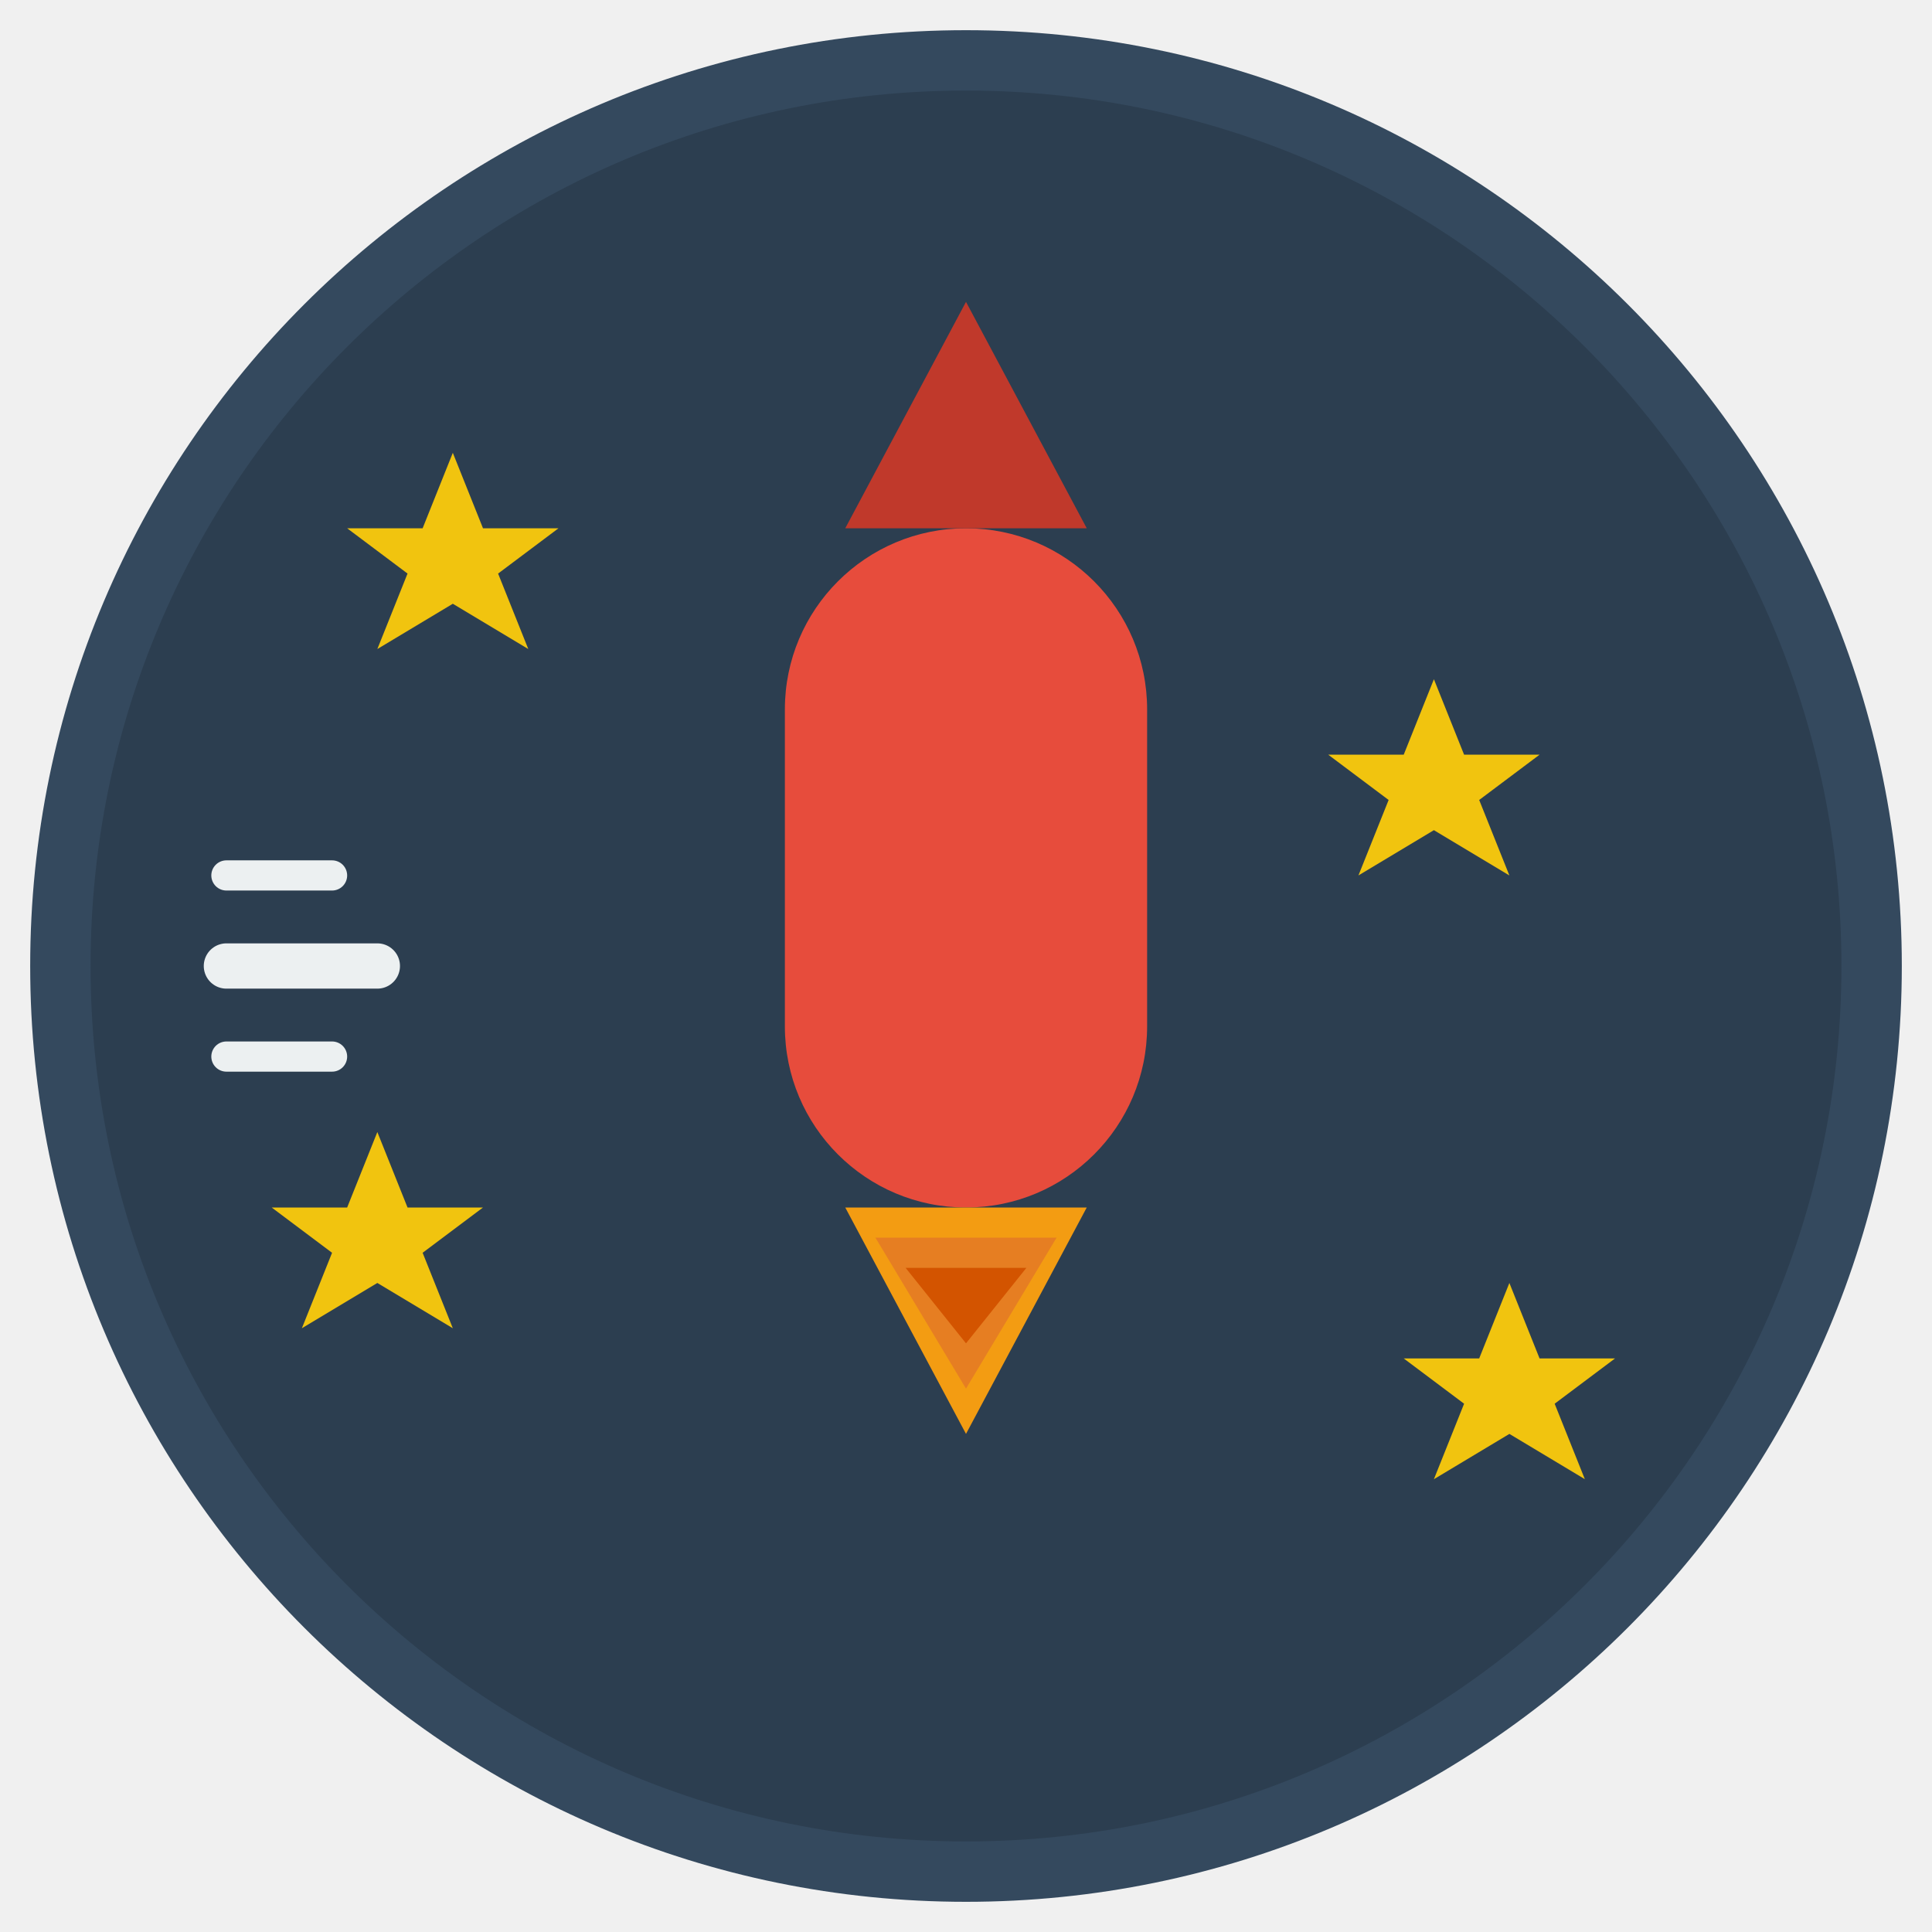
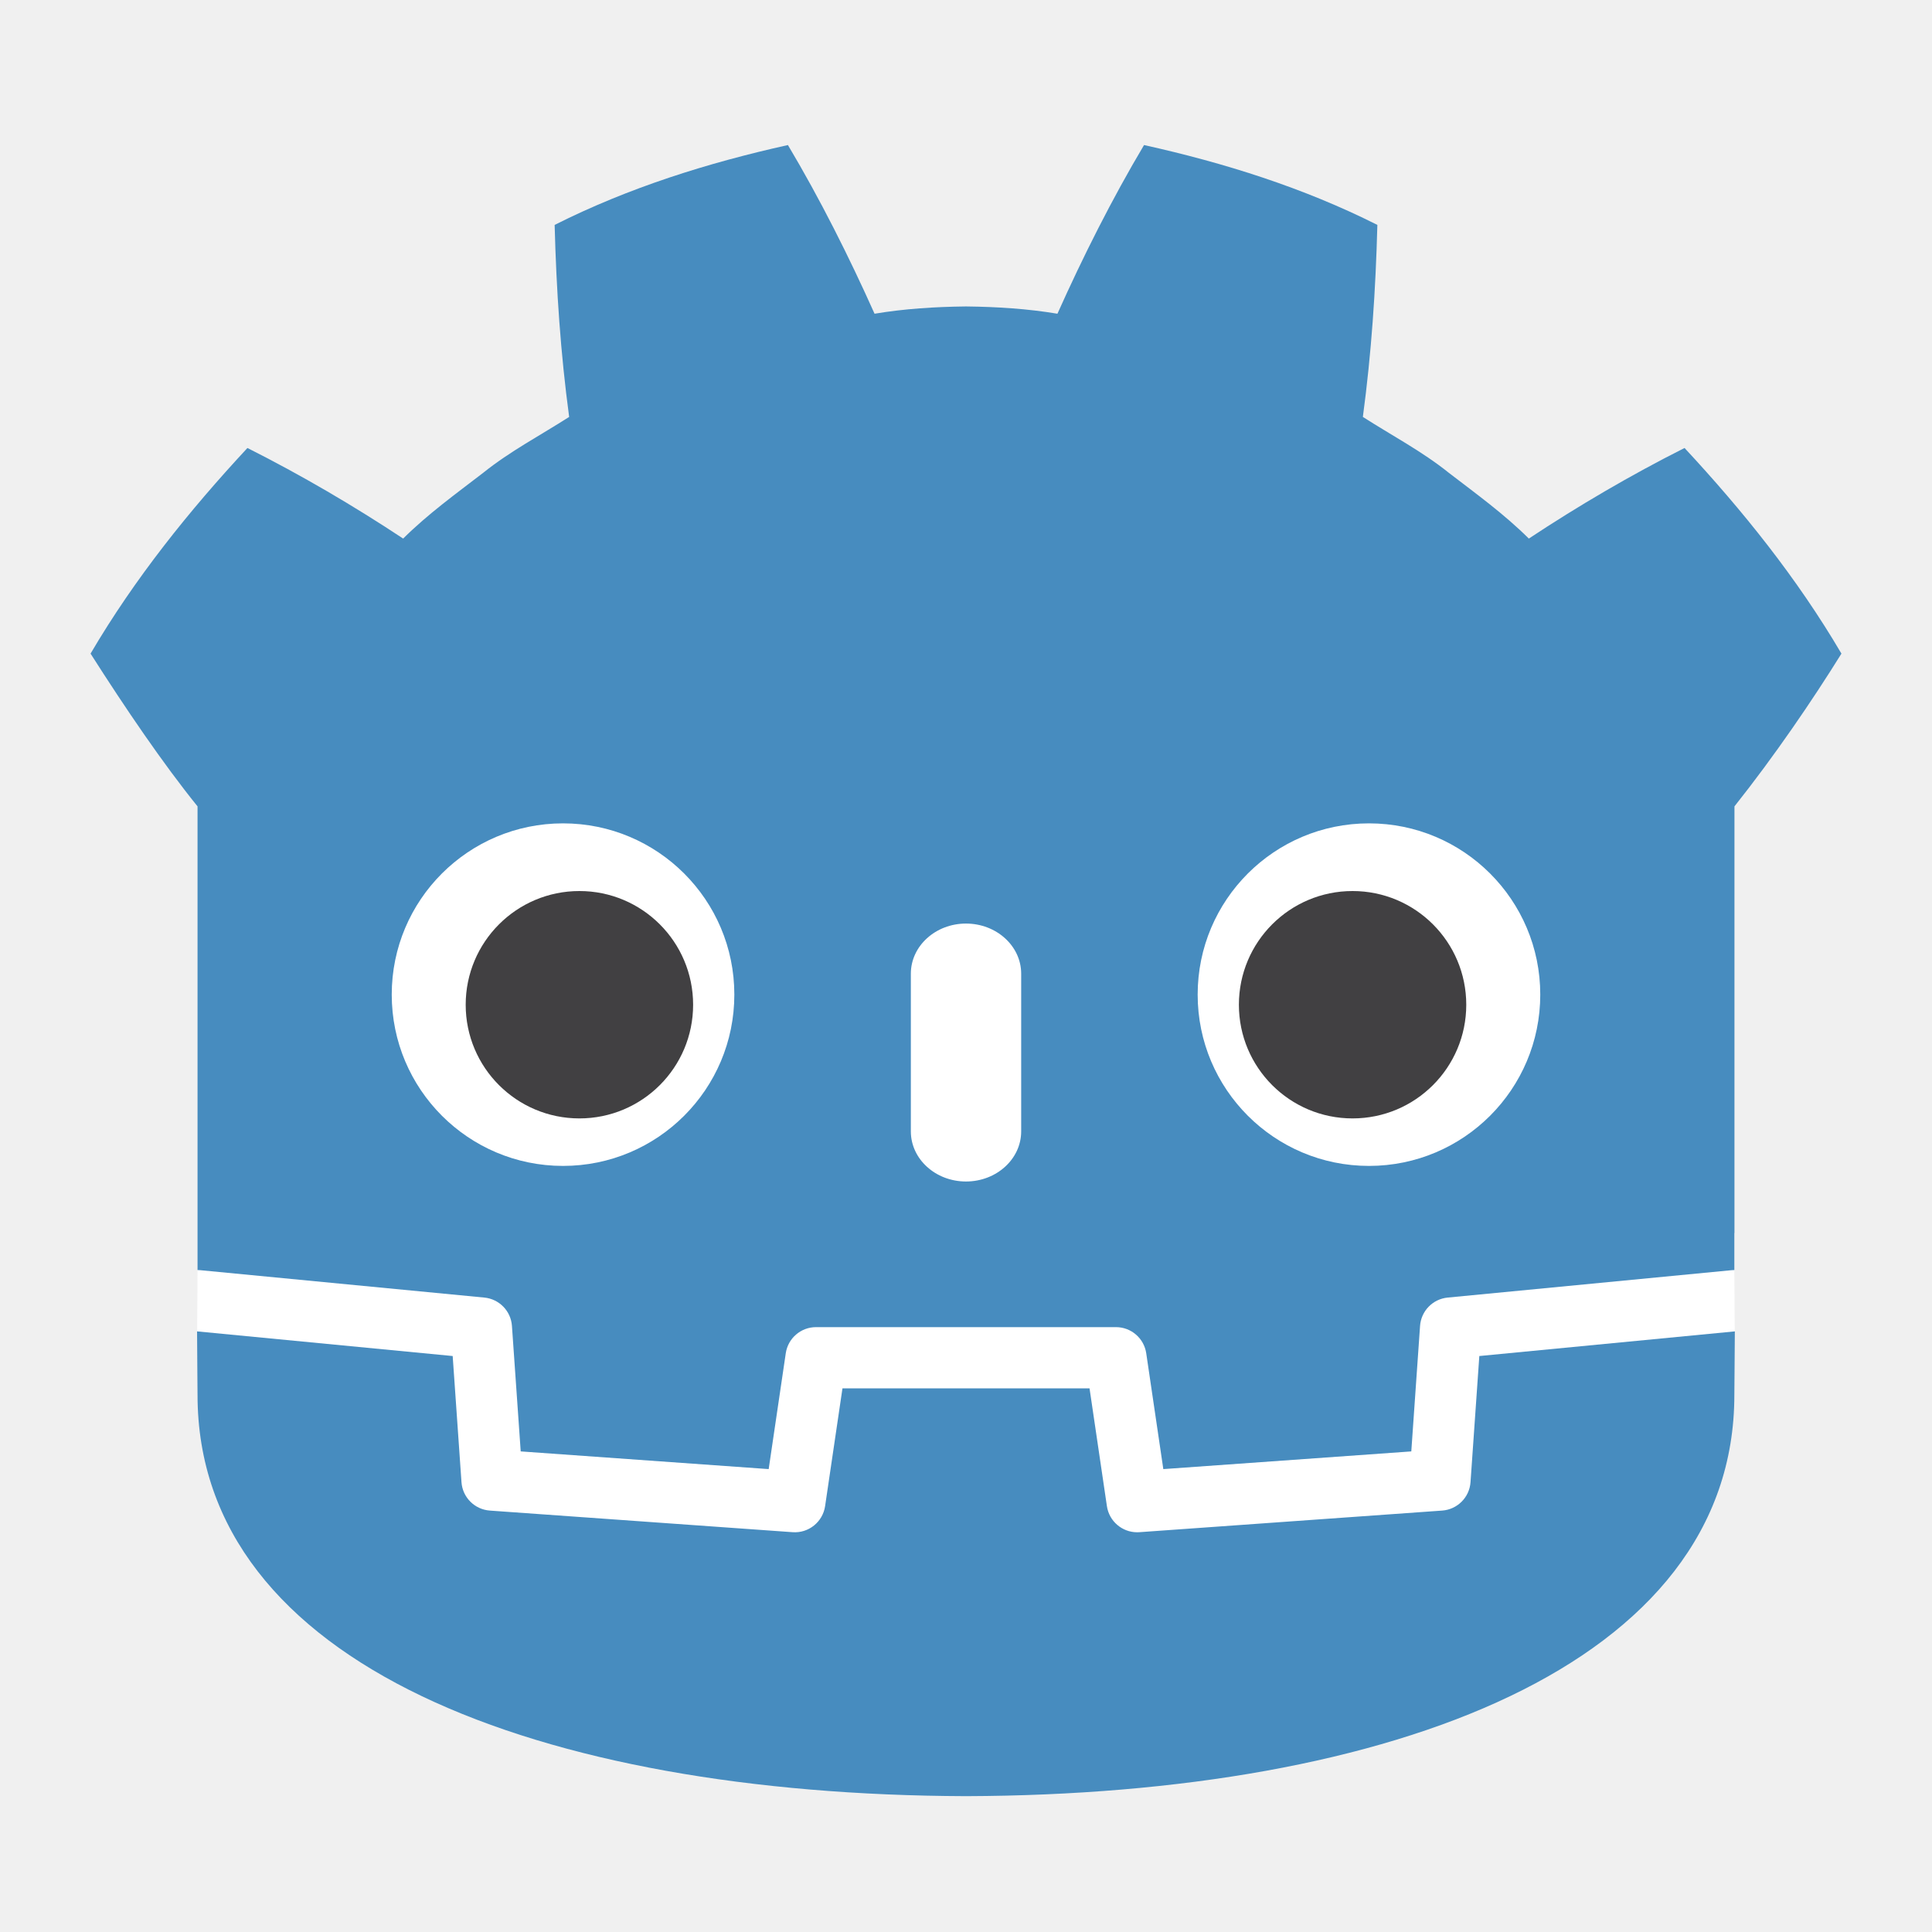
- <svg xmlns="http://www.w3.org/2000/svg" height="128" width="128">
-   <circle cx="64" cy="64" r="60" fill="#2c3e50" stroke="#34495e" stroke-width="4" />
-   <rect x="52" y="35" width="24" height="45" rx="12" fill="#e74c3c" />
-   <polygon points="64,20 72,35 56,35" fill="#c0392b" />
-   <polygon points="56,80 64,95 72,80" fill="#f39c12" />
-   <polygon points="58,82 64,92 70,82" fill="#e67e22" />
-   <polygon points="60,84 64,89 68,84" fill="#d35400" />
-   <polygon points="30,30 32,35 37,35 33,38 35,43 30,40 25,43 27,38 23,35 28,35" fill="#f1c40f" />
-   <polygon points="95,45 97,50 102,50 98,53 100,58 95,55 90,58 92,53 88,50 93,50" fill="#f1c40f" />
-   <polygon points="25,75 27,80 32,80 28,83 30,88 25,85 20,88 22,83 18,80 23,80" fill="#f1c40f" />
-   <polygon points="100,85 102,90 107,90 103,93 105,98 100,95 95,98 97,93 93,90 98,90" fill="#f1c40f" />
-   <line x1="15" y1="64" x2="25" y2="64" stroke="#ecf0f1" stroke-width="3" stroke-linecap="round" />
-   <line x1="15" y1="70" x2="22" y2="70" stroke="#ecf0f1" stroke-width="2" stroke-linecap="round" />
-   <line x1="15" y1="58" x2="22" y2="58" stroke="#ecf0f1" stroke-width="2" stroke-linecap="round" />
+ <svg xmlns="http://www.w3.org/2000/svg" height="1024" width="1024">
+   <path d="m0 0s-.325 1.994-.515 1.976l-36.182-3.491c-2.879-.278-5.115-2.574-5.317-5.459l-.994-14.247L-71-23.218l-1.904 12.912c-.424 2.872-2.932 5.037-5.835 5.037h-38.188c-2.902.0-5.41-2.165-5.834-5.037l-1.905-12.912-27.992 1.997-.994 14.247c-.202 2.886-2.438 5.182-5.317 5.46l-36.2 3.49c-.187.018-.324-1.978-.511-1.978l-.049-7.83 30.658-4.944 1.004-14.374c.203-2.91 2.551-5.263 5.463-5.472l38.551-2.75c.146-.01.29-.016.434-.016 2.897.0 5.401 2.166 5.825 5.038l1.959 13.286h28.005l1.959-13.286c.423-2.871 2.93-5.037 5.831-5.037.142.0.284.005.423.015l38.556 2.75c2.911.209 5.26 2.562 5.463 5.472l1.003 14.374 30.645 4.966z" fill="#fff" transform="matrix(4.162611 0 0 -4.162611 919.2406 673.1521)" />
+   <path d="m0 0v-47.514-6.035-5.492c.108-.001.216-.005.323-.015l36.196-3.49c1.896-.183 3.382-1.709 3.514-3.609l1.116-15.978 31.574-2.253 2.175 14.747c.282 1.912 1.922 3.329 3.856 3.329h38.188c1.933.0 3.573-1.417 3.855-3.329l2.175-14.747 31.575 2.253 1.115 15.978c.133 1.9 1.618 3.425 3.514 3.609l36.182 3.49c.107.01.214.014.322.015v4.711l.015.005v54.325c5.097 6.416 9.923 13.494 13.621 19.449-5.651 9.62-12.575 18.217-19.976 26.182-6.864-3.455-13.531-7.369-19.828-11.534-3.151 3.132-6.7 5.694-10.186 8.372-3.425 2.751-7.285 4.768-10.946 7.118 1.09 8.117 1.629 16.108 1.846 24.448-9.446 4.754-19.519 7.906-29.708 10.17-4.068-6.837-7.788-14.241-11.028-21.479-3.842.642-7.702.88-11.567.926v.006c-.027.0-.052-.006-.075-.006-.024.0-.049.006-.073.006v-.006c-3.872-.046-7.729-.284-11.572-.926-3.238 7.238-6.956 14.642-11.03 21.479-10.184-2.264-20.258-5.416-29.703-10.17.216-8.34.755-16.331 1.848-24.448-3.668-2.35-7.523-4.367-10.949-7.118-3.481-2.678-7.036-5.24-10.188-8.372-6.297 4.165-12.962 8.079-19.828 11.534-7.401-7.965-14.321-16.562-19.974-26.182 4.443-6.974 9.208-13.983 13.621-19.449z" fill="#478cbf" transform="matrix(4.162611 0 0 -4.162611 104.6989 427.3873)" />
+   <path d="m0 0-1.121-16.063c-.135-1.936-1.675-3.477-3.611-3.616l-38.555-2.751c-.094-.007-.188-.01-.281-.01-1.916.0-3.569 1.406-3.852 3.33l-2.211 14.994H-81.09l-2.211-14.994c-.297-2.018-2.101-3.469-4.133-3.32l-38.555 2.751c-1.936.139-3.476 1.68-3.611 3.616L-130.721.0l-32.547 3.138c.015-3.498.06-7.33.06-8.093.0-34.374 43.605-50.896 97.781-51.086h.066.067c54.176.19 97.766 16.712 97.766 51.086.0.777.047 4.593.063 8.093z" fill="#478cbf" transform="matrix(4.162611 0 0 -4.162611 784.0714 718.7231)" />
+   <path d="m0 0c0-12.052-9.765-21.815-21.813-21.815-12.042.0-21.81 9.763-21.81 21.815.0 12.044 9.768 21.802 21.81 21.802C-9.765 21.802.0 12.044.0.0" fill="#fff" transform="matrix(4.162611 0 0 -4.162611 389.2148 527.1513)" />
+   <path d="m0 0c0-7.994-6.479-14.473-14.479-14.473-7.996.0-14.479 6.479-14.479 14.473s6.483 14.479 14.479 14.479C-6.479 14.479.0 7.994.0.0" fill="#414042" transform="matrix(4.162611 0 0 -4.162611 367.3669 532.5371)" />
+   <path d="m0 0c-3.878.0-7.021 2.858-7.021 6.381v20.081c0 3.52 3.143 6.381 7.021 6.381s7.028-2.861 7.028-6.381V6.381c0-3.523-3.15-6.381-7.028-6.381" fill="#fff" transform="matrix(4.162611 0 0 -4.162611 511.9934 626.2198)" />
+   <path d="m0 0c0-12.052 9.765-21.815 21.815-21.815 12.041.0 21.808 9.763 21.808 21.815.0 12.044-9.767 21.802-21.808 21.802-12.05.0-21.815-9.758-21.815-21.802" fill="#fff" transform="matrix(4.162611 0 0 -4.162611 634.7871 527.1513)" />
+   <path d="m0 0c0-7.994 6.477-14.473 14.471-14.473C22.473-14.473 28.95-7.994 28.95.0s-6.477 14.479-14.479 14.479C6.477 14.479.0 7.994.0.0" fill="#414042" transform="matrix(4.162611 0 0 -4.162611 656.6406 532.5371)" />
</svg>
